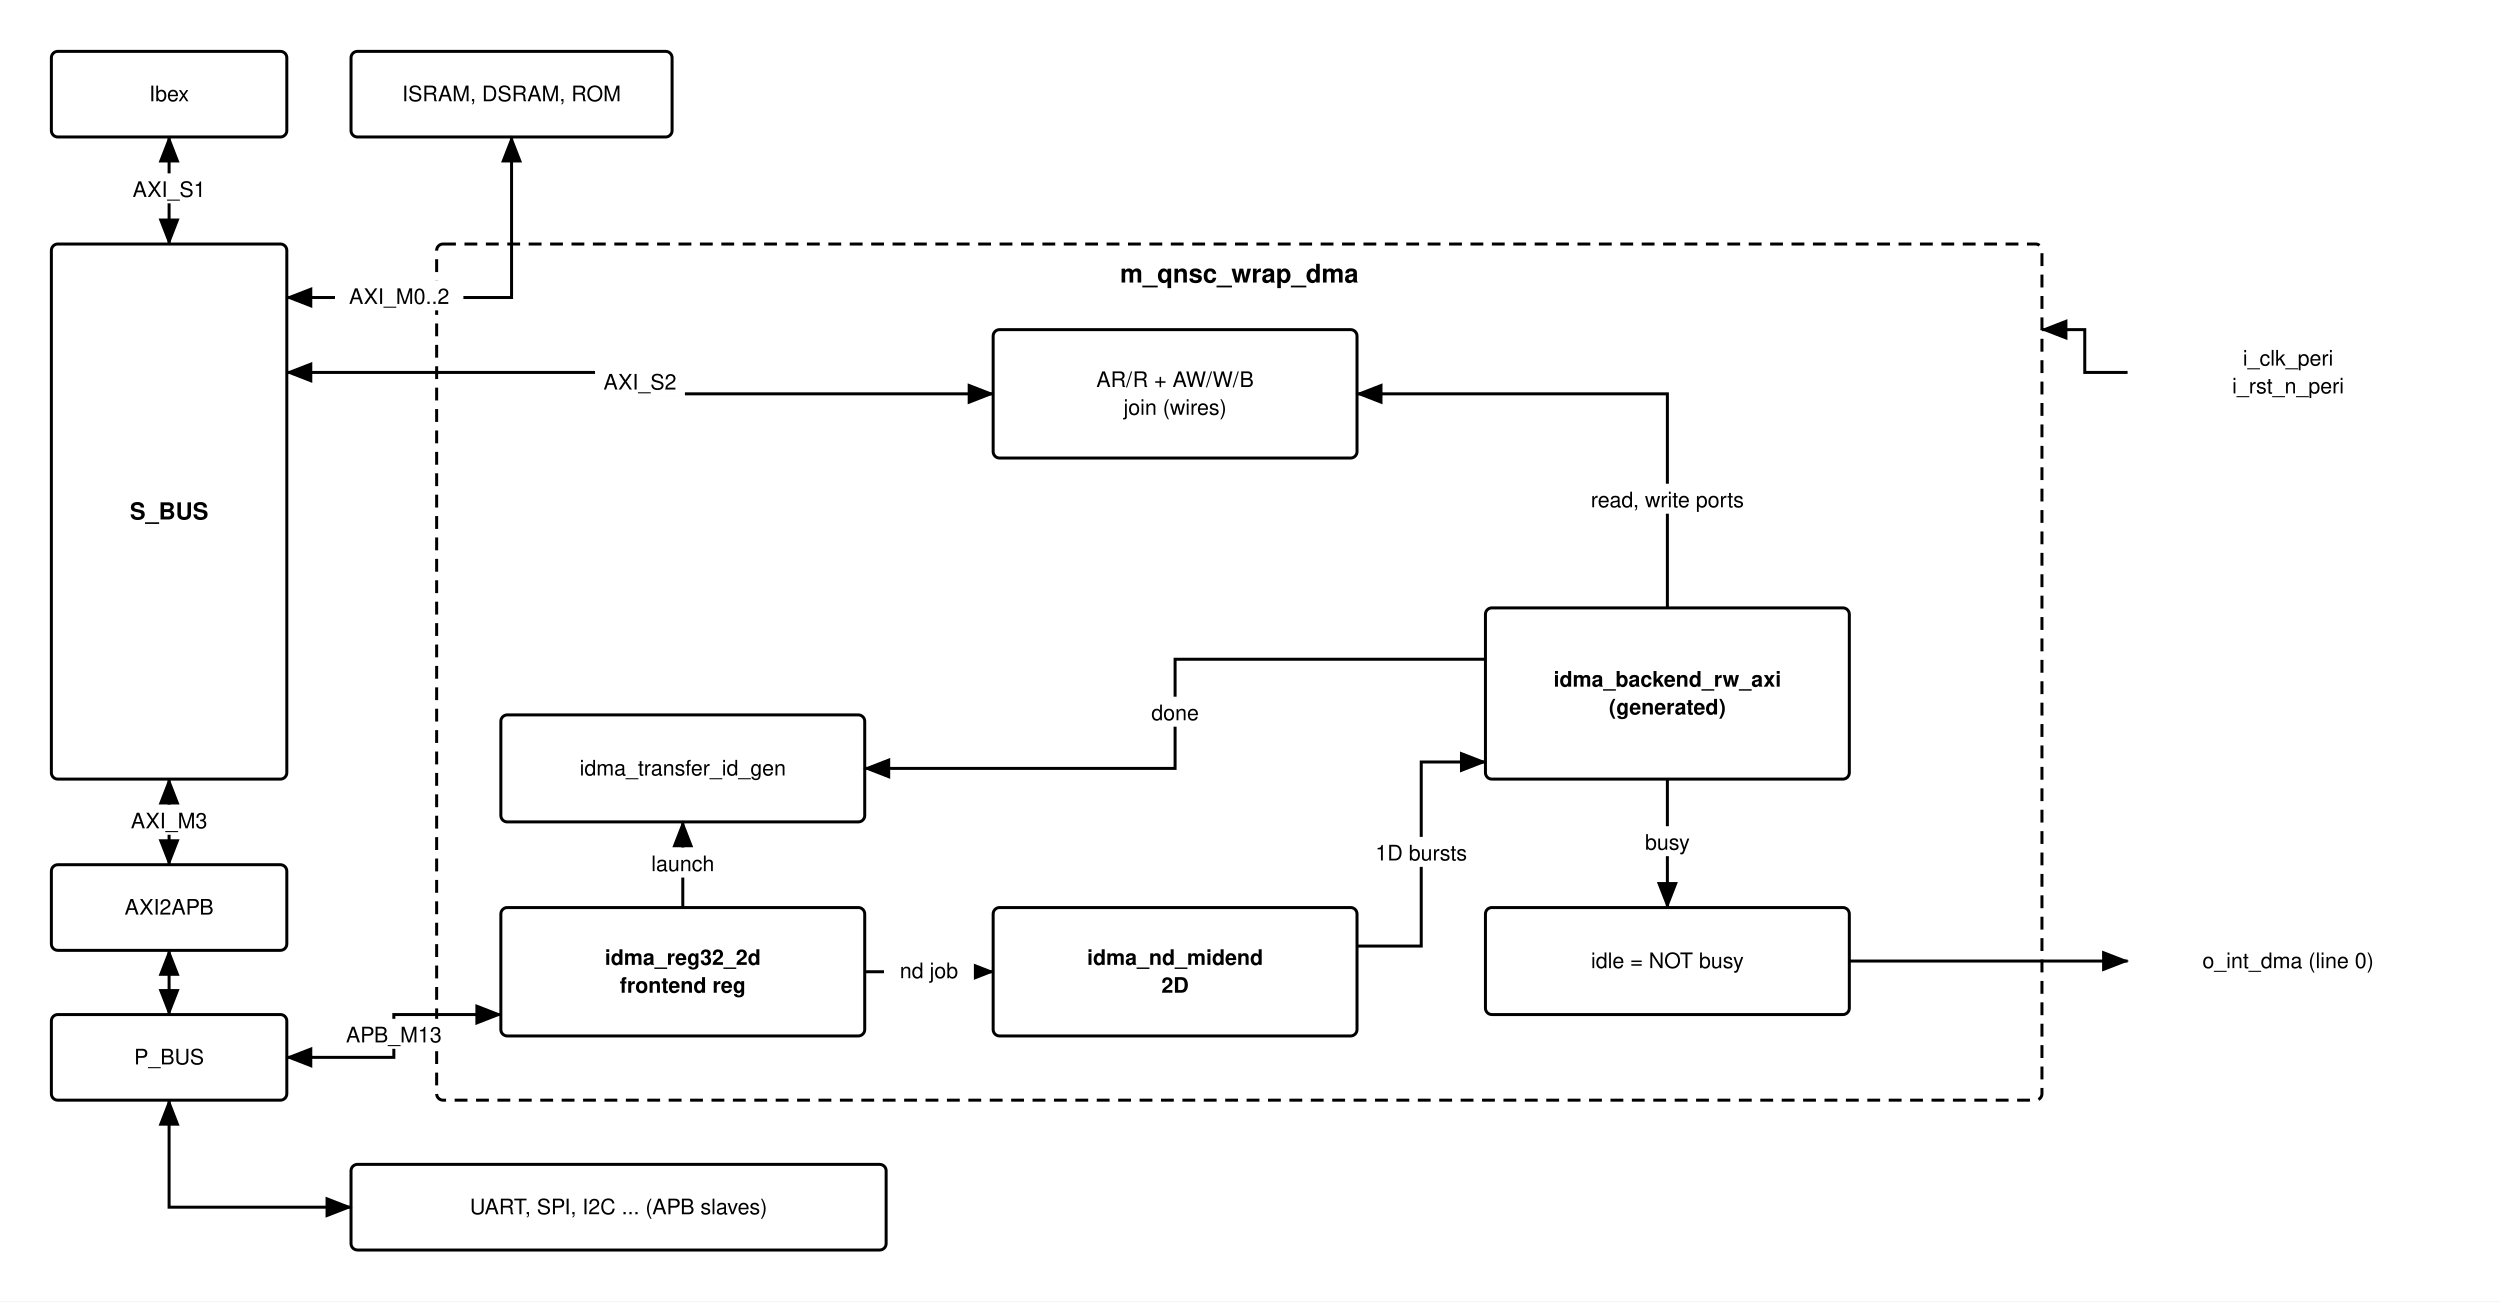
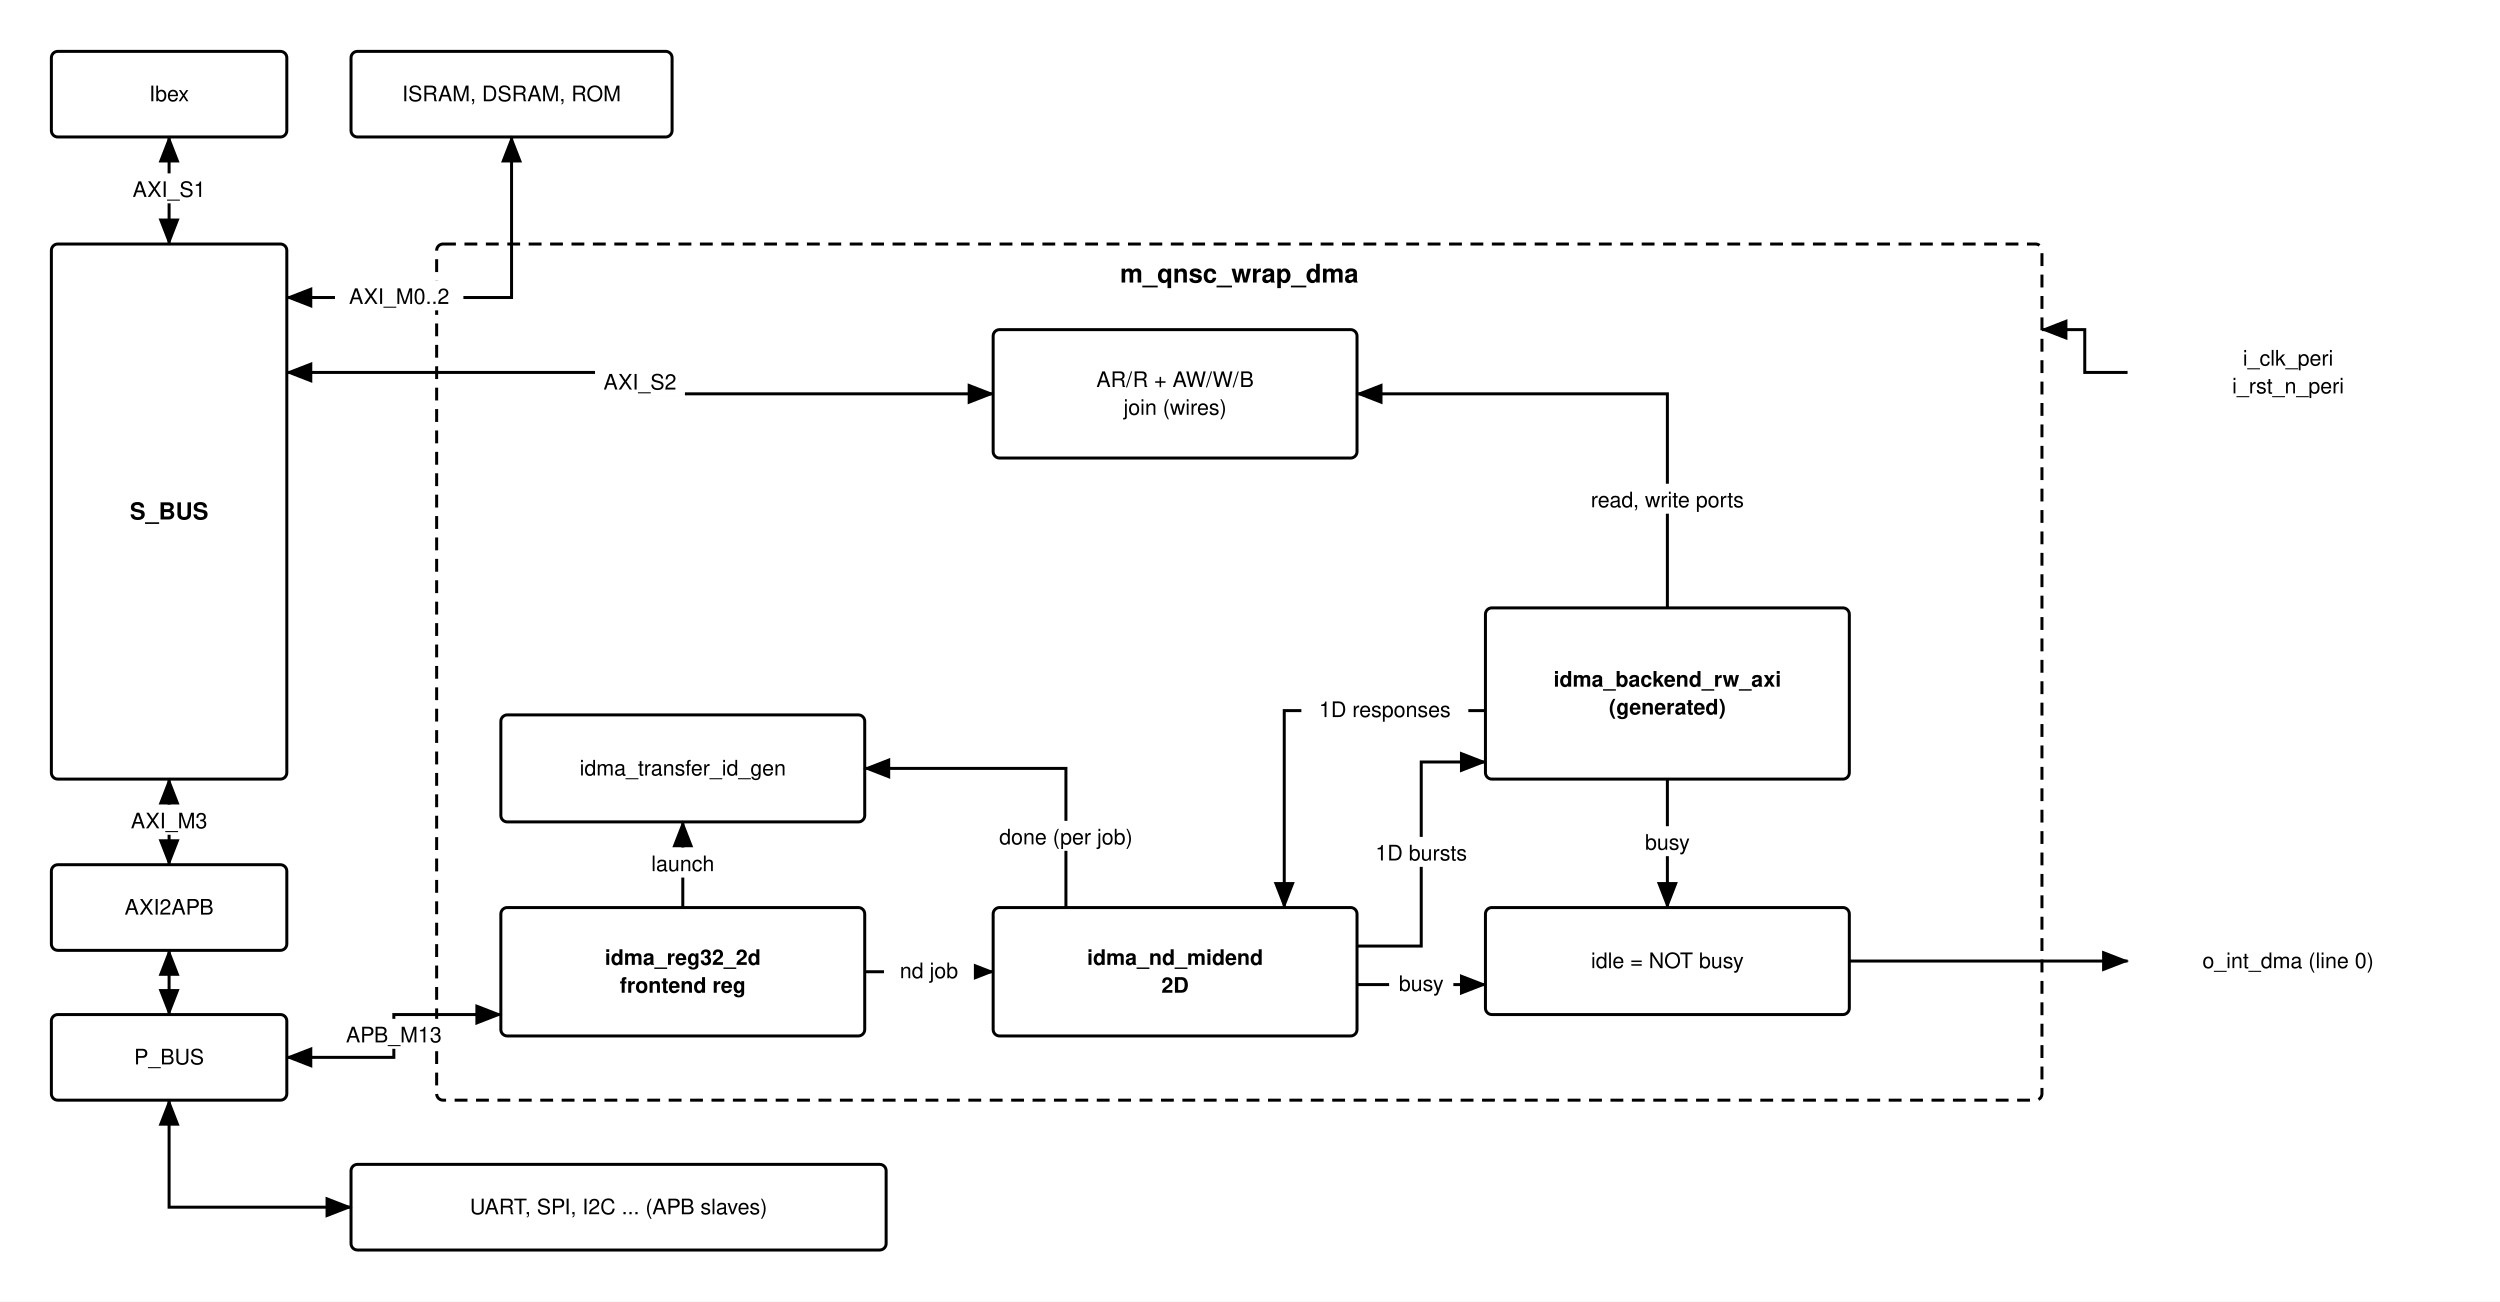
<svg xmlns="http://www.w3.org/2000/svg" width="1168" height="608" viewBox="-14 -4 1168 608" font-family="Helvetica,Arial,sans-serif">
  <defs>
    <marker id="ah" markerWidth="9" markerHeight="7" refX="8.5" refY="3.5" orient="auto">
      <polygon points="0 0, 9 3.5, 0 7" fill="#000000" />
    </marker>
    <marker id="ahs" markerWidth="9" markerHeight="7" refX="0.5" refY="3.5" orient="auto">
      <polygon points="9 0, 0 3.5, 9 7" fill="#000000" />
    </marker>
  </defs>
  <rect x="-14" y="-4" width="1168" height="608" fill="#ffffff" />
  <rect x="10" y="20" width="110" height="40" rx="3" fill="#ffffff" stroke="#000000" stroke-width="1.4" />
  <rect x="10" y="110" width="110" height="250" rx="3" fill="#ffffff" stroke="#000000" stroke-width="1.4" />
  <rect x="10" y="400" width="110" height="40" rx="3" fill="#ffffff" stroke="#000000" stroke-width="1.4" />
  <rect x="10" y="470" width="110" height="40" rx="3" fill="#ffffff" stroke="#000000" stroke-width="1.4" />
  <rect x="150" y="20" width="150" height="40" rx="3" fill="#ffffff" stroke="#000000" stroke-width="1.4" />
  <rect x="150" y="540" width="250" height="40" rx="3" fill="#ffffff" stroke="#000000" stroke-width="1.4" />
  <rect x="190" y="110" width="750" height="400" rx="3" fill="none" stroke="#000000" stroke-width="1.4" stroke-dasharray="6 4" />
  <rect x="220" y="420" width="170" height="60" rx="3" fill="#ffffff" stroke="#000000" stroke-width="1.4" />
  <rect x="220" y="330" width="170" height="50" rx="3" fill="#ffffff" stroke="#000000" stroke-width="1.4" />
  <rect x="450" y="420" width="170" height="60" rx="3" fill="#ffffff" stroke="#000000" stroke-width="1.4" />
  <rect x="680" y="280" width="170" height="80" rx="3" fill="#ffffff" stroke="#000000" stroke-width="1.4" />
  <rect x="450" y="150" width="170" height="60" rx="3" fill="#ffffff" stroke="#000000" stroke-width="1.4" />
  <rect x="680" y="420" width="170" height="50" rx="3" fill="#ffffff" stroke="#000000" stroke-width="1.4" />
  <rect x="980" y="430" width="150" height="30" rx="3" fill="none" stroke="none" stroke-width="0" />
  <rect x="980" y="150" width="150" height="40" rx="3" fill="none" stroke="none" stroke-width="0" />
  <polyline points="65.0,60.0 65.0,110.0" fill="none" stroke="#000000" stroke-width="1.4" marker-end="url(#ah)" marker-start="url(#ahs)" />
  <rect x="44.0" y="77.0" width="42.0" height="14" fill="#ffffff" />
  <text x="65.0" y="88.0" font-size="10" fill="#000000" text-anchor="middle">AXI_S1</text>
  <polyline points="120.0,135.0 225.0,135.0 225.0,60.0" fill="none" stroke="#000000" stroke-width="1.4" marker-end="url(#ah)" marker-start="url(#ahs)" />
  <rect x="142.5" y="127.0" width="60.0" height="14" fill="#ffffff" />
  <text x="172.5" y="138.0" font-size="10" fill="#000000" text-anchor="middle">AXI_M0..2</text>
  <polyline points="65.0,360.0 65.0,400.0" fill="none" stroke="#000000" stroke-width="1.4" marker-end="url(#ah)" marker-start="url(#ahs)" />
  <rect x="44.0" y="372.0" width="42.0" height="14" fill="#ffffff" />
  <text x="65.0" y="383.0" font-size="10" fill="#000000" text-anchor="middle">AXI_M3</text>
  <polyline points="65.0,440.0 65.0,470.0" fill="none" stroke="#000000" stroke-width="1.4" marker-end="url(#ah)" marker-start="url(#ahs)" />
  <polyline points="65.0,510.0 65.0,560.0 150.0,560.0" fill="none" stroke="#000000" stroke-width="1.4" marker-end="url(#ah)" marker-start="url(#ahs)" />
  <polyline points="120.0,490.0 170.0,490.0 170.0,470.0 220.0,470.0" fill="none" stroke="#000000" stroke-width="1.4" marker-end="url(#ah)" marker-start="url(#ahs)" />
  <rect x="146.0" y="472.0" width="48.0" height="14" fill="#ffffff" />
  <text x="170.0" y="483.0" font-size="10" fill="#000000" text-anchor="middle">APB_M13</text>
  <polyline points="390.0,450.0 450.0,450.0" fill="none" stroke="#000000" stroke-width="1.4" marker-end="url(#ah)" />
  <rect x="399.0" y="442.0" width="42.0" height="14" fill="#ffffff" />
  <text x="420.0" y="453.0" font-size="10" fill="#000000" text-anchor="middle">nd job</text>
  <polyline points="305.0,420.0 305.0,380.0" fill="none" stroke="#000000" stroke-width="1.4" marker-end="url(#ah)" />
  <rect x="284.0" y="392.0" width="42.0" height="14" fill="#ffffff" />
  <text x="305.0" y="403.0" font-size="10" fill="#000000" text-anchor="middle">launch</text>
  <polyline points="620.0,438.0 650.0,438.0 650.0,352.0 680.0,352.0" fill="none" stroke="#000000" stroke-width="1.4" marker-end="url(#ah)" />
  <rect x="620.0" y="387.0" width="60.0" height="14" fill="#ffffff" />
  <text x="650.0" y="398.0" font-size="10" fill="#000000" text-anchor="middle">1D bursts</text>
  <polyline points="765.0,280.0 765.0,180.0 620.0,180.0" fill="none" stroke="#000000" stroke-width="1.4" marker-end="url(#ah)" />
  <rect x="711.0" y="222.0" width="108.0" height="14" fill="#ffffff" />
  <text x="765.0" y="233.0" font-size="10" fill="#000000" text-anchor="middle">read, write ports</text>
  <polyline points="450.0,180.0 285.0,180.0 285.0,170.0 120.0,170.0" fill="none" stroke="#000000" stroke-width="1.4" marker-end="url(#ah)" marker-start="url(#ahs)" />
  <rect x="264.0" y="167.0" width="42.0" height="14" fill="#ffffff" />
  <text x="285.0" y="178.0" font-size="10" fill="#000000" text-anchor="middle">AXI_S2</text>
  <polyline points="765.0,360.0 765.0,420.0" fill="none" stroke="#000000" stroke-width="1.4" marker-end="url(#ah)" />
  <rect x="750.0" y="382.0" width="30.0" height="14" fill="#ffffff" />
  <text x="765.0" y="393.0" font-size="10" fill="#000000" text-anchor="middle">busy</text>
-   <polyline points="680.0,304.0 535.0,304.0 535.0,355.0 390.0,355.0" fill="none" stroke="#000000" stroke-width="1.4" marker-end="url(#ah)" />
-   <rect x="520.0" y="321.5" width="30.0" height="14" fill="#ffffff" />
-   <text x="535.0" y="332.5" font-size="10" fill="#000000" text-anchor="middle">done</text>
+   <polyline points="680.0,328.0 586.0,328.0 586.0,420.0" fill="none" stroke="#000000" stroke-width="1.4" marker-end="url(#ah)" />
+   <rect x="594.0" y="320.0" width="78.0" height="14" fill="#ffffff" />
+   <text x="633.0" y="331.0" font-size="10" fill="#000000" text-anchor="middle">1D responses</text>
+   <polyline points="484.0,420.0 484.0,355.0 390.0,355.0" fill="none" stroke="#000000" stroke-width="1.4" marker-end="url(#ah)" />
+   <rect x="439.0" y="379.5" width="90.0" height="14" fill="#ffffff" />
+   <text x="484.0" y="390.5" font-size="10" fill="#000000" text-anchor="middle">done (per job)</text>
+   <polyline points="620.0,456.0 680.0,456.0" fill="none" stroke="#000000" stroke-width="1.4" marker-end="url(#ah)" />
+   <rect x="635.0" y="448.0" width="30.0" height="14" fill="#ffffff" />
+   <text x="650.0" y="459.0" font-size="10" fill="#000000" text-anchor="middle">busy</text>
  <polyline points="850.0,445.0 980.0,445.0" fill="none" stroke="#000000" stroke-width="1.4" marker-end="url(#ah)" />
  <polyline points="980.0,170.0 960.0,170.0 960.0,150.0 940.0,150.0" fill="none" stroke="#000000" stroke-width="1.4" marker-end="url(#ah)" />
  <text x="65.0" y="43.3" font-size="10" text-anchor="middle" fill="#000000">Ibex</text>
  <text x="65.0" y="238.7" font-size="11" text-anchor="middle" fill="#000000" font-weight="bold">S_BUS</text>
  <text x="65.0" y="423.3" font-size="10" text-anchor="middle" fill="#000000">AXI2APB</text>
  <text x="65.0" y="493.3" font-size="10" text-anchor="middle" fill="#000000">P_BUS</text>
  <text x="225.0" y="43.3" font-size="10" text-anchor="middle" fill="#000000">ISRAM, DSRAM, ROM</text>
  <text x="275.0" y="563.3" font-size="10" text-anchor="middle" fill="#000000">UART, SPI, I2C ... (APB slaves)</text>
  <text x="565.0" y="128.0" font-size="12" text-anchor="middle" fill="#000000" font-weight="bold">m_qnsc_wrap_dma</text>
  <text x="305.0" y="446.8" font-size="10" text-anchor="middle" fill="#000000" font-weight="bold">idma_reg32_2d</text>
  <text x="305.0" y="459.8" font-size="10" text-anchor="middle" fill="#000000" font-weight="bold">frontend reg</text>
  <text x="305.0" y="358.3" font-size="10" text-anchor="middle" fill="#000000">idma_transfer_id_gen</text>
  <text x="535.0" y="446.8" font-size="10" text-anchor="middle" fill="#000000" font-weight="bold">idma_nd_midend</text>
  <text x="535.0" y="459.8" font-size="10" text-anchor="middle" fill="#000000" font-weight="bold">2D</text>
  <text x="765.0" y="316.8" font-size="10" text-anchor="middle" fill="#000000" font-weight="bold">idma_backend_rw_axi</text>
  <text x="765.0" y="329.8" font-size="10" text-anchor="middle" fill="#000000" font-weight="bold">(generated)</text>
  <text x="535.0" y="176.8" font-size="10" text-anchor="middle" fill="#000000">AR/R + AW/W/B</text>
  <text x="535.0" y="189.8" font-size="10" text-anchor="middle" fill="#000000">join (wires)</text>
  <text x="765.0" y="448.3" font-size="10" text-anchor="middle" fill="#000000">idle = NOT busy</text>
  <text x="1055.0" y="448.3" font-size="10" text-anchor="middle" fill="#000000">o_int_dma  (line 0)</text>
  <text x="1055.0" y="166.8" font-size="10" text-anchor="middle" fill="#000000">i_clk_peri</text>
  <text x="1055.0" y="179.8" font-size="10" text-anchor="middle" fill="#000000">i_rst_n_peri</text>
</svg>
